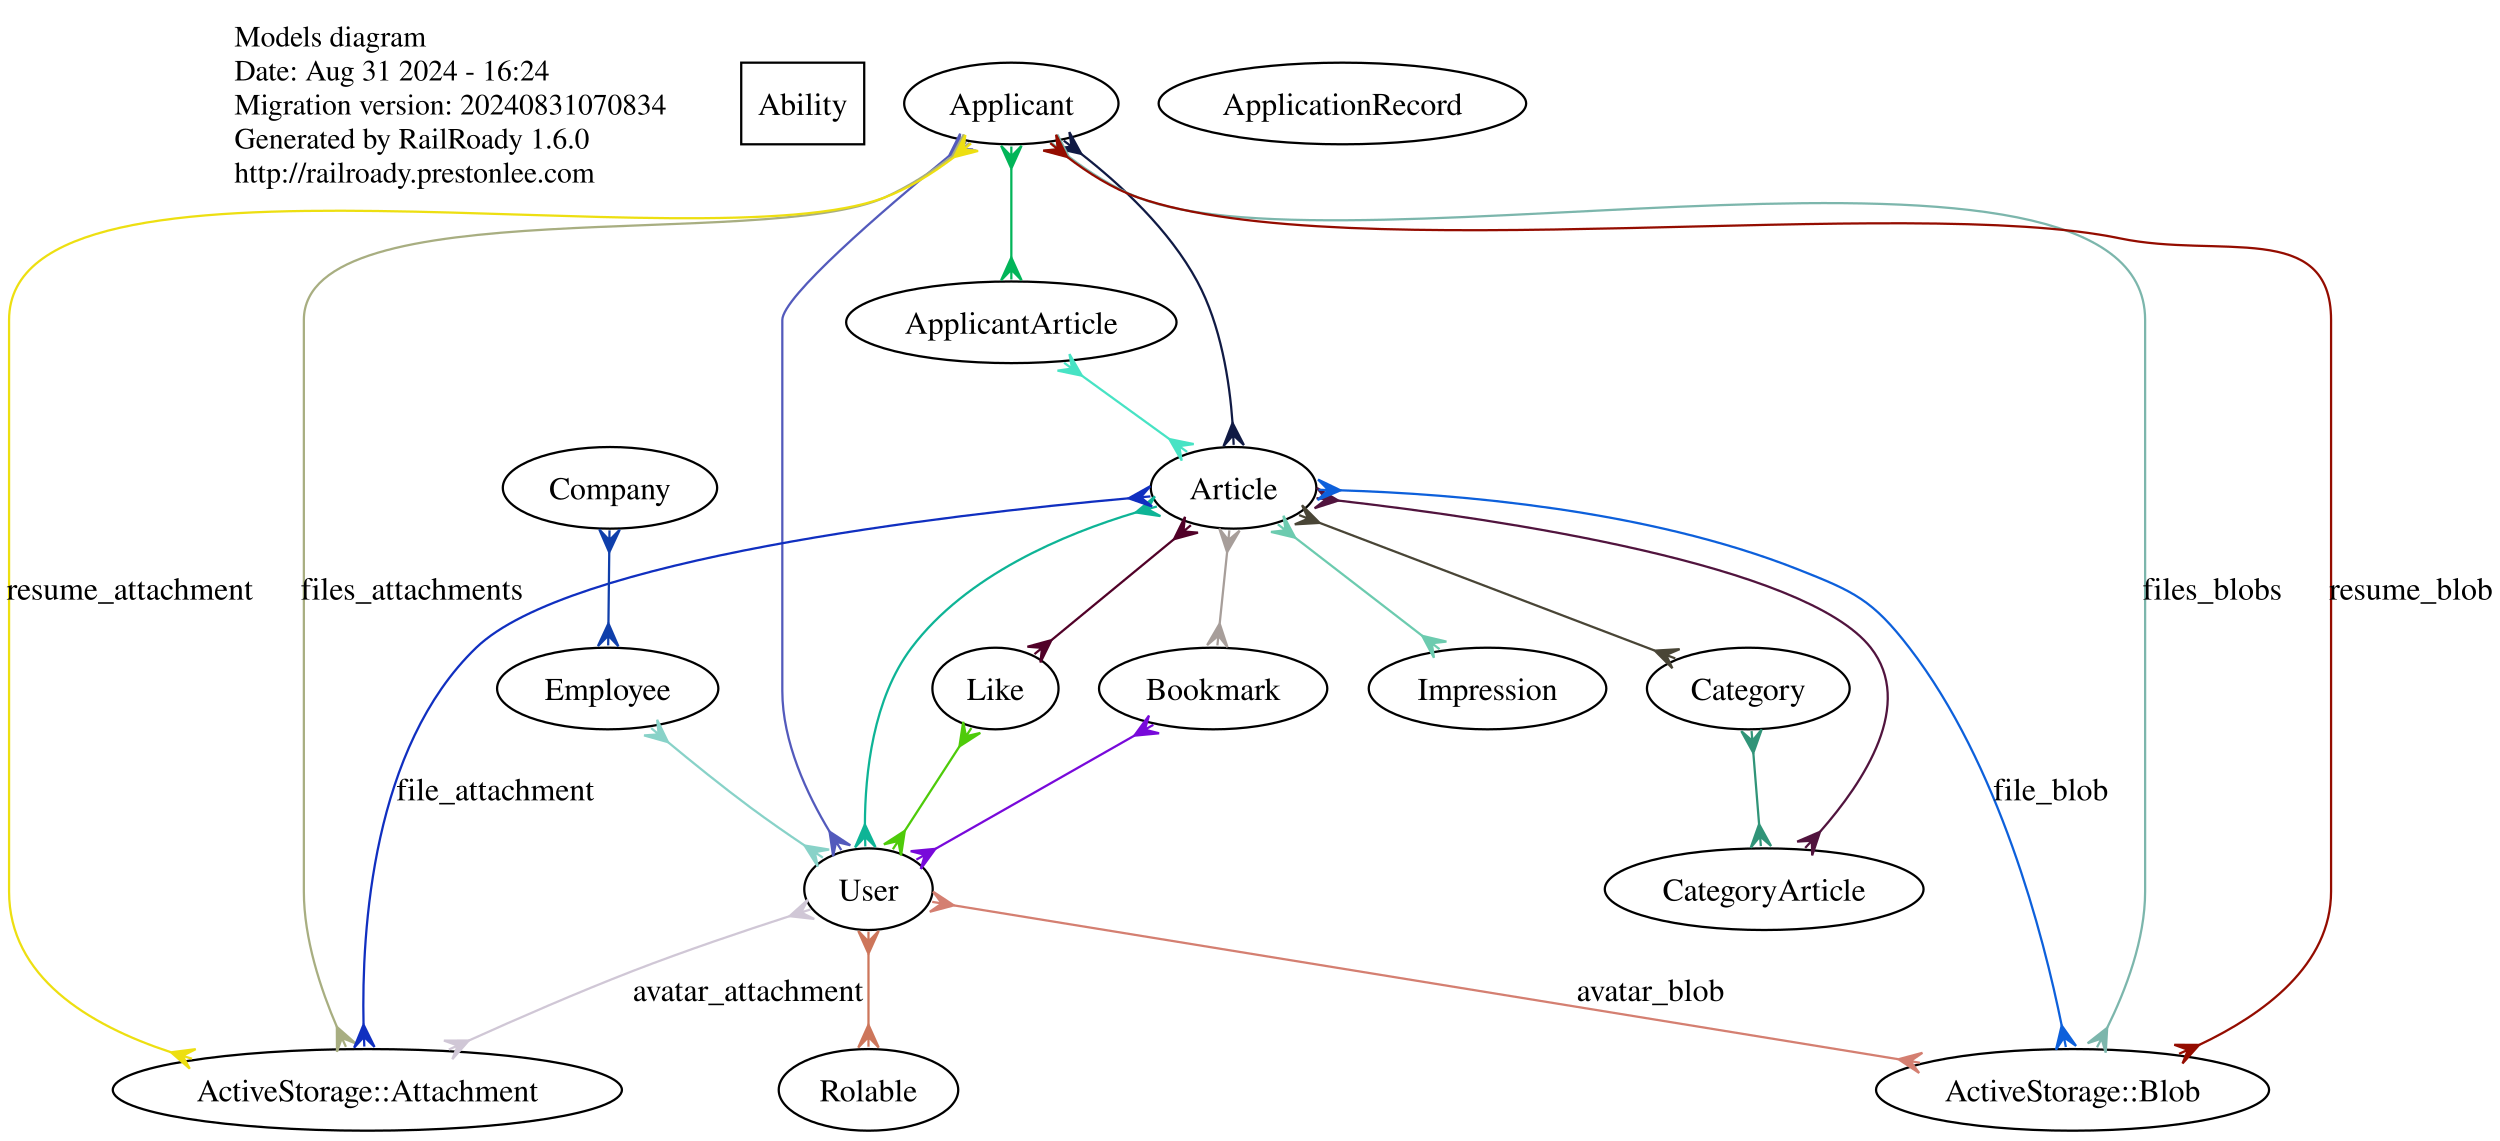
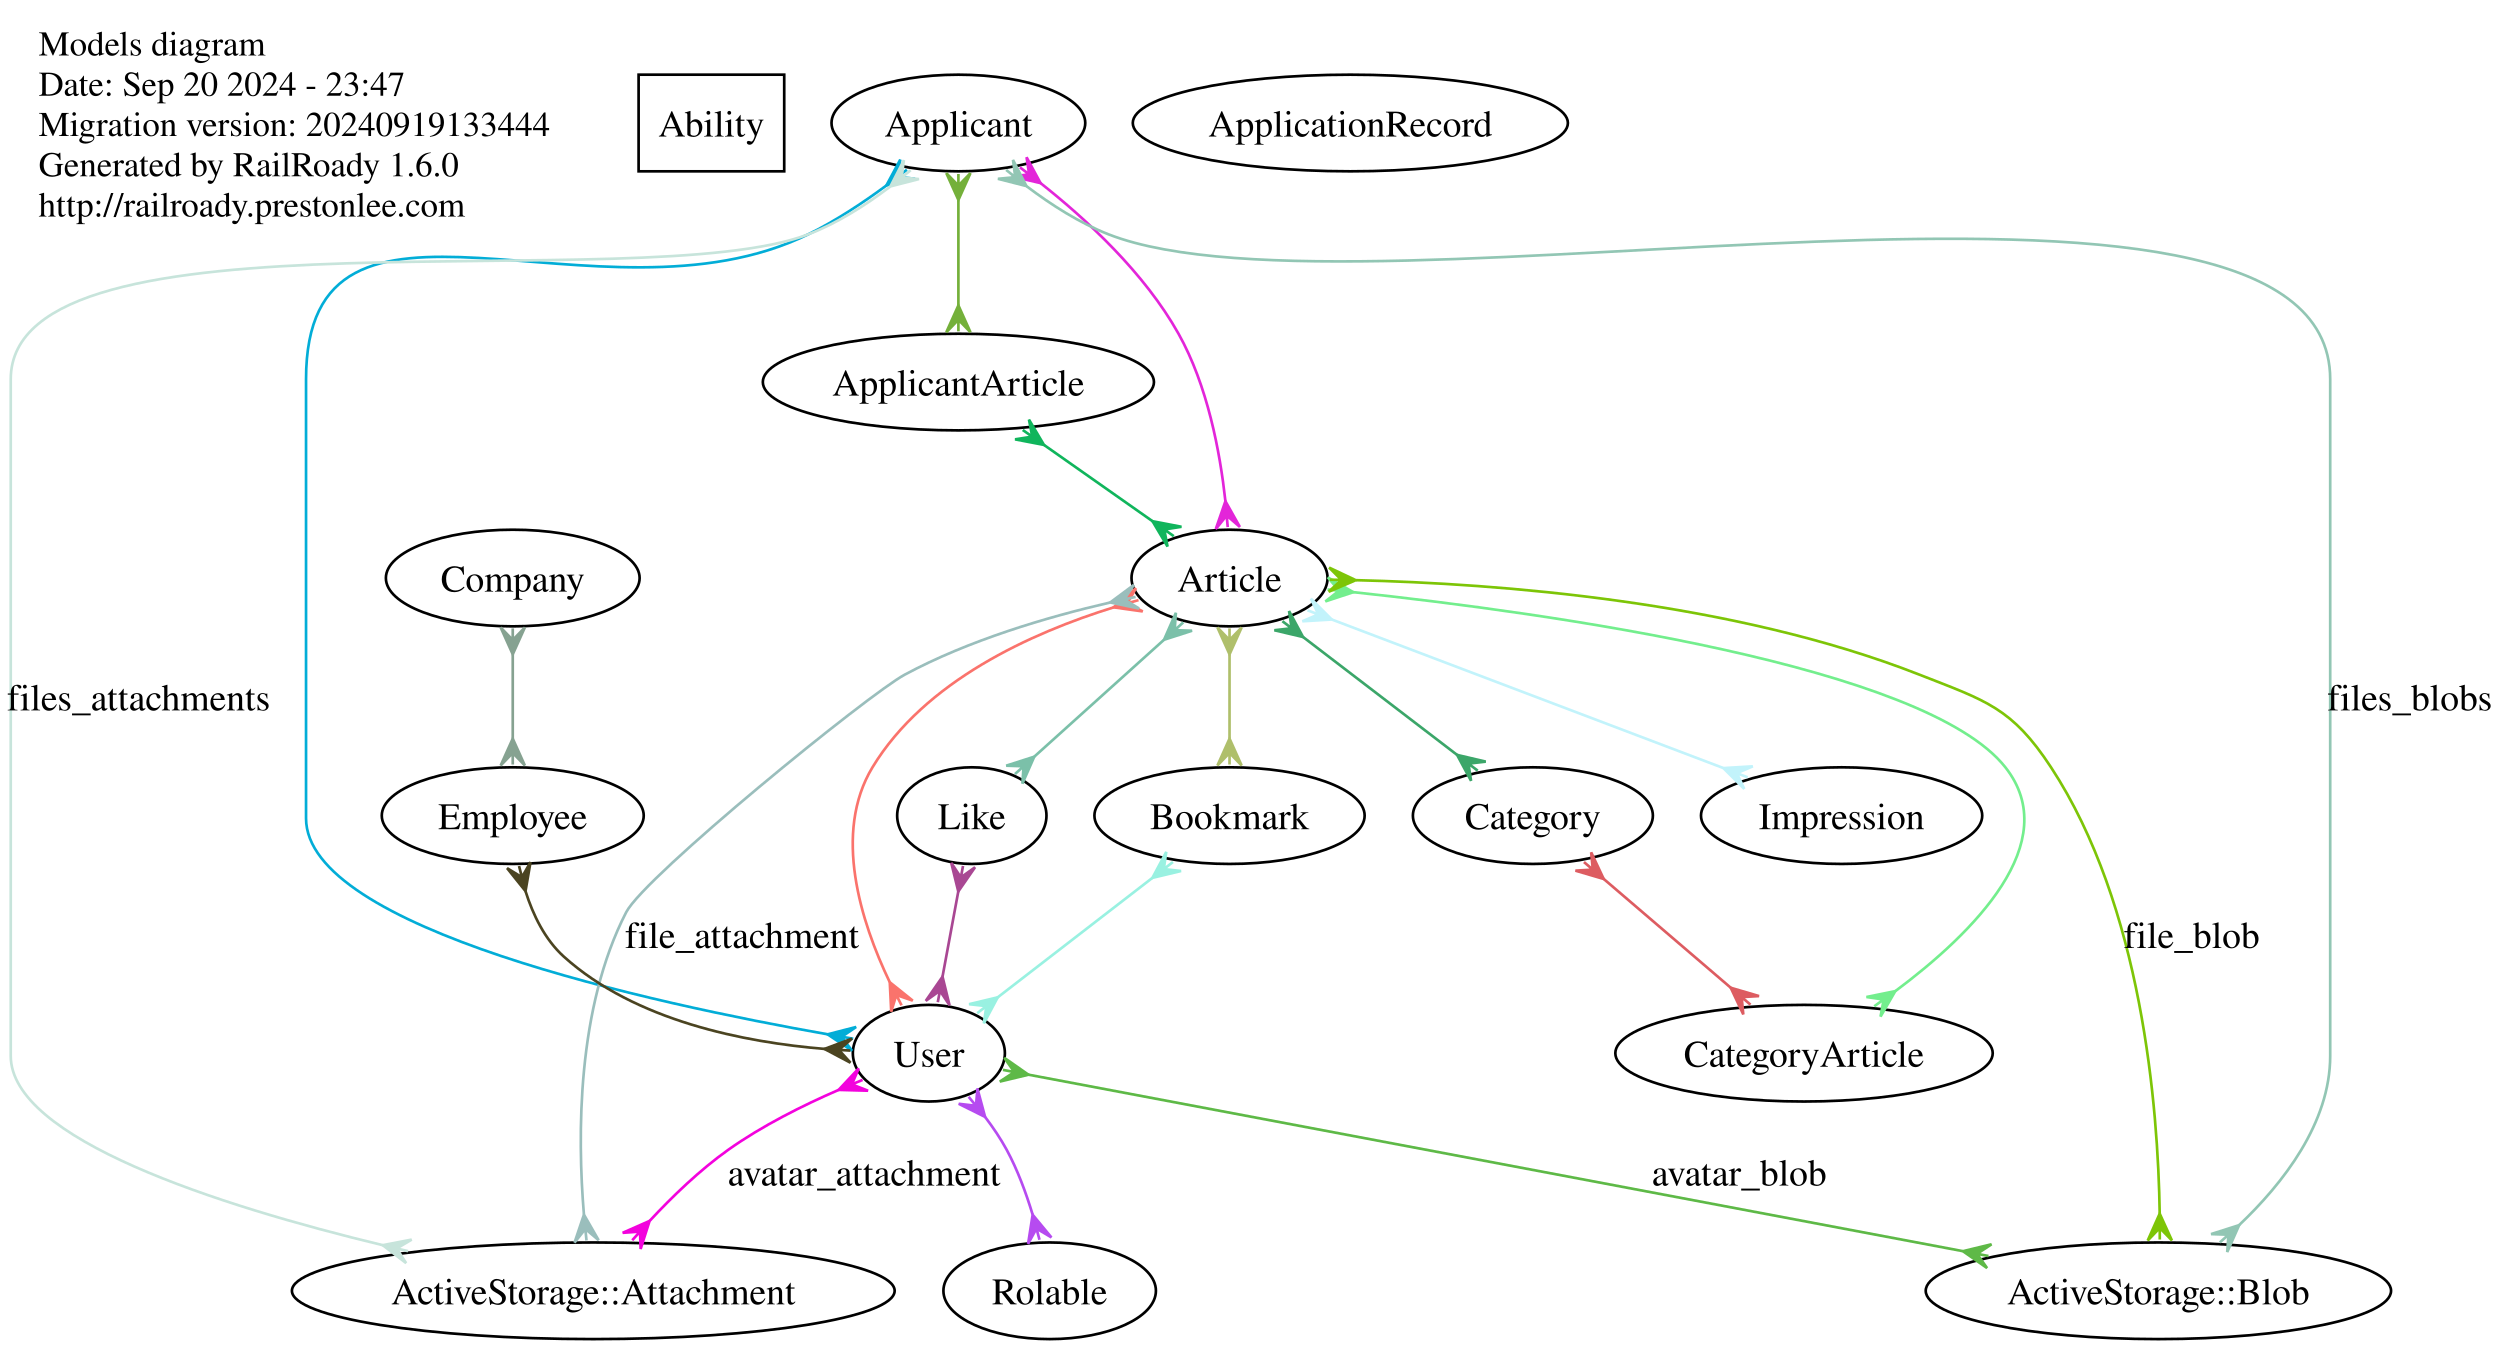
- <svg xmlns="http://www.w3.org/2000/svg" width="1103pt" height="503pt" viewBox="0.00 0.00 1102.50 502.50">
+ <svg xmlns="http://www.w3.org/2000/svg" width="931pt" height="503pt" viewBox="0.00 0.00 931.25 502.50">
  <g id="graph0" class="graph" transform="scale(1 1) rotate(0) translate(4 498.5)">
-     <polygon fill="none" stroke="none" points="-4,4 -4,-498.5 1098.5,-498.5 1098.5,4 -4,4" />
+     <polygon fill="none" stroke="none" points="-4,4 -4,-498.5 927.25,-498.5 927.25,4 -4,4" />
    <g id="node1" class="node">
-       <text text-anchor="start" x="99.38" y="-478.15" font-family="Times,serif" font-size="13.00">Models diagram</text>
-       <text text-anchor="start" x="99.38" y="-463.15" font-family="Times,serif" font-size="13.00">Date: Aug 31 2024 - 16:24</text>
-       <text text-anchor="start" x="99.38" y="-448.15" font-family="Times,serif" font-size="13.00">Migration version: 20240831070834</text>
-       <text text-anchor="start" x="99.38" y="-433.15" font-family="Times,serif" font-size="13.00">Generated by RailRoady 1.6.0</text>
-       <text text-anchor="start" x="99.38" y="-418.15" font-family="Times,serif" font-size="13.00">http://railroady.prestonlee.com</text>
+       <text text-anchor="start" x="10.38" y="-478.15" font-family="Times,serif" font-size="13.00">Models diagram</text>
+       <text text-anchor="start" x="10.38" y="-463.15" font-family="Times,serif" font-size="13.00">Date: Sep 20 2024 - 23:47</text>
+       <text text-anchor="start" x="10.38" y="-448.15" font-family="Times,serif" font-size="13.00">Migration version: 20240919133444</text>
+       <text text-anchor="start" x="10.38" y="-433.15" font-family="Times,serif" font-size="13.00">Generated by RailRoady 1.6.0</text>
+       <text text-anchor="start" x="10.38" y="-418.15" font-family="Times,serif" font-size="13.00">http://railroady.prestonlee.com</text>
    </g>
    <g id="node2" class="node">
-       <polygon fill="none" stroke="black" points="377.12,-471 322.88,-471 322.88,-435 377.12,-435 377.12,-471" />
-       <text text-anchor="middle" x="350" y="-447.95" font-family="Times,serif" font-size="14.00">Ability</text>
+       <polygon fill="none" stroke="black" points="288.12,-471 233.88,-471 233.88,-435 288.12,-435 288.12,-471" />
+       <text text-anchor="middle" x="261" y="-447.95" font-family="Times,serif" font-size="14.00">Ability</text>
    </g>
    <g id="node3" class="node">
-       <ellipse fill="none" stroke="black" cx="442" cy="-453" rx="47.26" ry="18" />
-       <text text-anchor="middle" x="442" y="-447.95" font-family="Times,serif" font-size="14.00">Applicant</text>
+       <ellipse fill="none" stroke="black" cx="353" cy="-453" rx="47.26" ry="18" />
+       <text text-anchor="middle" x="353" y="-447.95" font-family="Times,serif" font-size="14.00">Applicant</text>
    </g>
    <g id="node4" class="node">
-       <ellipse fill="none" stroke="black" cx="442" cy="-356.5" rx="72.85" ry="18" />
-       <text text-anchor="middle" x="442" y="-351.45" font-family="Times,serif" font-size="14.00">ApplicantArticle</text>
+       <ellipse fill="none" stroke="black" cx="353" cy="-356.5" rx="72.85" ry="18" />
+       <text text-anchor="middle" x="353" y="-351.45" font-family="Times,serif" font-size="14.00">ApplicantArticle</text>
    </g>
    <g id="edge1" class="edge">
-       <path fill="none" stroke="#02b559" d="M442,-424.26C442,-411.86 442,-397.28 442,-384.91" />
-       <polygon fill="#02b559" stroke="#02b559" points="442,-424.33 437.5,-434.33 442,-429.67 442,-434 442,-434 442,-434 442,-429.67 446.5,-434.33 442,-424.33" />
-       <polygon fill="#02b559" stroke="#02b559" points="442,-385.06 446.5,-375.06 442,-379.72 442,-375.39 442,-375.39 442,-375.39 442,-379.72 437.5,-375.06 442,-385.06" />
+       <path fill="none" stroke="#74b03a" d="M353,-424.26C353,-411.86 353,-397.28 353,-384.91" />
+       <polygon fill="#74b03a" stroke="#74b03a" points="353,-424.33 348.5,-434.33 353,-429.67 353,-434 353,-434 353,-434 353,-429.67 357.5,-434.33 353,-424.33" />
+       <polygon fill="#74b03a" stroke="#74b03a" points="353,-385.06 357.5,-375.06 353,-379.72 353,-375.39 353,-375.39 353,-375.39 353,-379.72 348.5,-375.06 353,-385.06" />
    </g>
    <g id="node6" class="node">
-       <ellipse fill="none" stroke="black" cx="540" cy="-283.5" rx="36.51" ry="18" />
-       <text text-anchor="middle" x="540" y="-278.45" font-family="Times,serif" font-size="14.00">Article</text>
+       <ellipse fill="none" stroke="black" cx="454" cy="-283.5" rx="36.51" ry="18" />
+       <text text-anchor="middle" x="454" y="-278.45" font-family="Times,serif" font-size="14.00">Article</text>
    </g>
    <g id="edge2" class="edge">
-       <path fill="none" stroke="#101a44" d="M472.51,-431.02C490.37,-417.09 511.74,-397.22 524,-374.5 534.39,-355.24 538.23,-330.6 539.56,-311.98" />
-       <polygon fill="#101a44" stroke="#101a44" points="472.85,-430.77 462.16,-433.2 468.59,-433.98 465.14,-436.59 465.14,-436.59 465.14,-436.59 468.59,-433.98 467.58,-440.38 472.85,-430.77" />
-       <polygon fill="#101a44" stroke="#101a44" points="539.55,-312.12 544.56,-302.36 539.83,-306.79 540.05,-302.46 540.05,-302.46 540.05,-302.46 539.83,-306.79 535.57,-301.9 539.55,-312.12" />
+       <path fill="none" stroke="#e325d9" d="M383.26,-430.88C401.01,-416.9 422.38,-397.02 435,-374.5 445.77,-355.29 450.45,-330.65 452.48,-312.01" />
+       <polygon fill="#e325d9" stroke="#e325d9" points="383.61,-430.61 372.93,-433.1 379.37,-433.85 375.93,-436.47 375.93,-436.47 375.93,-436.47 379.37,-433.85 378.39,-440.25 383.61,-430.61" />
+       <polygon fill="#e325d9" stroke="#e325d9" points="452.47,-312.11 457.84,-302.55 452.94,-306.8 453.33,-302.48 453.33,-302.48 453.33,-302.48 452.94,-306.8 448.88,-301.75 452.47,-312.11" />
    </g>
    <g id="node13" class="node">
-       <ellipse fill="none" stroke="black" cx="379" cy="-106.5" rx="28.32" ry="18" />
-       <text text-anchor="middle" x="379" y="-101.45" font-family="Times,serif" font-size="14.00">User</text>
+       <ellipse fill="none" stroke="black" cx="342" cy="-106.5" rx="28.32" ry="18" />
+       <text text-anchor="middle" x="342" y="-101.45" font-family="Times,serif" font-size="14.00">User</text>
    </g>
    <g id="edge3" class="edge">
-       <path fill="none" stroke="#535abc" d="M414.5,-429.84C384.59,-405.22 341,-367.6 341,-357.5 341,-357.5 341,-357.5 341,-194 341,-171.58 351.83,-148.44 361.93,-131.74" />
-       <polygon fill="#535abc" stroke="#535abc" points="414.53,-429.86 419.42,-439.67 418.66,-433.23 422.01,-435.98 422.01,-435.98 422.01,-435.98 418.66,-433.23 425.12,-432.71 414.53,-429.86" />
-       <polygon fill="#535abc" stroke="#535abc" points="361.84,-131.89 371.01,-125.88 364.7,-127.39 367.03,-123.74 367.03,-123.74 367.03,-123.74 364.7,-127.39 363.42,-121.04 361.84,-131.89" />
+       <path fill="none" stroke="#02add7" d="M326.28,-429.8C317.37,-423.21 307.13,-416.44 297,-411.5 219.24,-373.59 110,-444.01 110,-357.5 110,-357.5 110,-357.5 110,-194 110,-152.99 238.86,-125.06 304.51,-113.5" />
+       <polygon fill="#02add7" stroke="#02add7" points="326.16,-429.71 331.35,-439.37 330.39,-432.96 333.82,-435.59 333.82,-435.59 333.82,-435.59 330.39,-432.96 336.83,-432.23 326.16,-429.71" />
+       <polygon fill="#02add7" stroke="#02add7" points="304.29,-113.53 314.91,-116.27 309.55,-112.63 313.82,-111.89 313.82,-111.89 313.82,-111.89 309.55,-112.63 313.38,-107.4 304.29,-113.53" />
    </g>
    <g id="node14" class="node">
-       <ellipse fill="none" stroke="black" cx="158" cy="-18" rx="112.26" ry="18" />
-       <text text-anchor="middle" x="158" y="-12.95" font-family="Times,serif" font-size="14.00">ActiveStorage::Attachment</text>
+       <ellipse fill="none" stroke="black" cx="217" cy="-18" rx="112.26" ry="18" />
+       <text text-anchor="middle" x="217" y="-12.95" font-family="Times,serif" font-size="14.00">ActiveStorage::Attachment</text>
    </g>
    <g id="edge4" class="edge">
-       <path fill="none" stroke="#a8ae81" d="M415.91,-429.67C406.93,-422.95 396.47,-416.14 386,-411.5 332.84,-387.95 130,-415.64 130,-357.5 130,-357.5 130,-357.5 130,-105.5 130,-84.65 137.45,-62.29 144.67,-45.53" />
-       <polygon fill="#a8ae81" stroke="#a8ae81" points="415.89,-429.65 421,-439.35 420.1,-432.94 423.51,-435.6 423.51,-435.6 423.51,-435.6 420.1,-432.94 426.54,-432.26 415.89,-429.65" />
-       <polygon fill="#a8ae81" stroke="#a8ae81" points="144.56,-45.77 152.79,-38.52 146.76,-40.91 148.56,-36.97 148.56,-36.97 148.56,-36.97 146.76,-40.91 144.6,-34.8 144.56,-45.77" />
-       <text text-anchor="middle" x="177.62" y="-234.2" font-family="Times,serif" font-size="14.00">files_attachments</text>
+       <path fill="none" stroke="#c7e4db" d="M327.62,-429.32C318.55,-422.45 307.88,-415.63 297,-411.5 234.29,-387.67 0,-424.58 0,-357.5 0,-357.5 0,-357.5 0,-105.5 0,-74.65 76.61,-49.93 138.8,-34.93" />
+       <polygon fill="#c7e4db" stroke="#c7e4db" points="327.7,-429.39 332.69,-439.15 331.86,-432.72 335.24,-435.42 335.24,-435.42 335.24,-435.42 331.86,-432.72 338.32,-432.12 327.7,-429.39" />
+       <polygon fill="#c7e4db" stroke="#c7e4db" points="138.58,-34.99 149.35,-37.07 143.77,-33.76 147.99,-32.77 147.99,-32.77 147.99,-32.77 143.77,-33.76 147.28,-28.31 138.58,-34.99" />
+       <text text-anchor="middle" x="47.62" y="-234.2" font-family="Times,serif" font-size="14.00">files_attachments</text>
+     </g>
+     <g id="node15" class="node">
+       <ellipse fill="none" stroke="black" cx="800" cy="-18" rx="86.67" ry="18" />
+       <text text-anchor="middle" x="800" y="-12.95" font-family="Times,serif" font-size="14.00">ActiveStorage::Blob</text>
+     </g>
+     <g id="edge5" class="edge">
+       <path fill="none" stroke="#92c6b4" d="M378.43,-429.43C387.49,-422.57 398.16,-415.73 409,-411.5 503.85,-374.48 864,-459.32 864,-357.5 864,-357.5 864,-357.5 864,-105.5 864,-80.55 846.58,-58.09 829.92,-42.32" />
+       <polygon fill="#92c6b4" stroke="#92c6b4" points="378.35,-429.5 367.73,-432.21 374.18,-432.82 370.79,-435.52 370.79,-435.52 370.79,-435.52 374.18,-432.82 373.34,-439.25 378.35,-429.5" />
+       <polygon fill="#92c6b4" stroke="#92c6b4" points="830.08,-42.45 825.64,-32.43 826.11,-38.89 822.88,-36 822.88,-36 822.88,-36 826.11,-38.89 819.63,-39.12 830.08,-42.45" />
+       <text text-anchor="middle" x="893.62" y="-234.2" font-family="Times,serif" font-size="14.00">files_blobs</text>
    </g>
    <g id="edge6" class="edge">
-       <path fill="none" stroke="#eddf11" d="M416.64,-429.26C407.58,-422.39 396.9,-415.58 386,-411.5 304.9,-381.1 0,-444.11 0,-357.5 0,-357.5 0,-357.5 0,-105.5 0,-68.04 34.6,-46.69 71.41,-34.59" />
-       <polygon fill="#eddf11" stroke="#eddf11" points="416.72,-429.33 421.71,-439.1 420.88,-432.67 424.26,-435.37 424.26,-435.37 424.26,-435.37 420.88,-432.67 427.34,-432.07 416.72,-429.33" />
-       <polygon fill="#eddf11" stroke="#eddf11" points="71.43,-34.58 82.31,-35.96 76.53,-33.02 80.67,-31.75 80.67,-31.75 80.67,-31.75 76.53,-33.02 79.68,-27.35 71.43,-34.58" />
-       <text text-anchor="middle" x="53.25" y="-234.2" font-family="Times,serif" font-size="14.00">resume_attachment</text>
+       <path fill="none" stroke="#10b55c" d="M384.96,-333.03C397.95,-323.9 412.84,-313.44 425.45,-304.57" />
+       <polygon fill="#10b55c" stroke="#10b55c" points="384.88,-333.09 374.11,-335.16 380.52,-336.16 376.97,-338.65 376.97,-338.65 376.97,-338.65 380.52,-336.16 379.29,-342.52 384.88,-333.09" />
+       <polygon fill="#10b55c" stroke="#10b55c" points="425.32,-304.66 436.09,-302.59 429.68,-301.59 433.23,-299.1 433.23,-299.1 433.23,-299.1 429.68,-301.59 430.91,-295.23 425.32,-304.66" />
    </g>
-     <g id="node15" class="node">
-       <ellipse fill="none" stroke="black" cx="910" cy="-18" rx="86.67" ry="18" />
-       <text text-anchor="middle" x="910" y="-12.95" font-family="Times,serif" font-size="14.00">ActiveStorage::Blob</text>
+     <g id="node5" class="node">
+       <ellipse fill="none" stroke="black" cx="499" cy="-453" rx="81.04" ry="18" />
+       <text text-anchor="middle" x="499" y="-447.95" font-family="Times,serif" font-size="14.00">ApplicationRecord</text>
    </g>
-     <g id="edge5" class="edge">
-       <path fill="none" stroke="#7cb6ac" d="M467.43,-429.45C476.5,-422.59 487.16,-415.75 498,-411.5 590.54,-375.23 942,-456.89 942,-357.5 942,-357.5 942,-357.5 942,-105.5 942,-84.35 933.48,-62 925.24,-45.32" />
-       <polygon fill="#7cb6ac" stroke="#7cb6ac" points="467.36,-429.51 456.73,-432.23 463.19,-432.84 459.8,-435.54 459.8,-435.54 459.8,-435.54 463.19,-432.84 462.34,-439.26 467.36,-429.51" />
-       <polygon fill="#7cb6ac" stroke="#7cb6ac" points="925.26,-45.36 924.62,-34.42 922.79,-40.63 920.79,-36.79 920.79,-36.79 920.79,-36.79 922.79,-40.63 916.64,-38.58 925.26,-45.36" />
-       <text text-anchor="middle" x="971.62" y="-234.2" font-family="Times,serif" font-size="14.00">files_blobs</text>
+     <g id="node7" class="node">
+       <ellipse fill="none" stroke="black" cx="454" cy="-195" rx="50.33" ry="18" />
+       <text text-anchor="middle" x="454" y="-189.95" font-family="Times,serif" font-size="14.00">Bookmark</text>
+     </g>
+     <g id="edge8" class="edge">
+       <path fill="none" stroke="#afbf6b" d="M454,-255.1C454,-245.06 454,-233.69 454,-223.63" />
+       <polygon fill="#afbf6b" stroke="#afbf6b" points="454,-255.08 449.5,-265.08 454,-260.41 454,-264.74 454,-264.74 454,-264.74 454,-260.41 458.5,-265.08 454,-255.08" />
+       <polygon fill="#afbf6b" stroke="#afbf6b" points="454,-223.68 458.5,-213.68 454,-218.35 454,-214.02 454,-214.02 454,-214.02 454,-218.35 449.5,-213.68 454,-223.68" />
+     </g>
+     <g id="node8" class="node">
+       <ellipse fill="none" stroke="black" cx="567" cy="-195" rx="44.7" ry="18" />
+       <text text-anchor="middle" x="567" y="-189.95" font-family="Times,serif" font-size="14.00">Category</text>
+     </g>
+     <g id="edge11" class="edge">
+       <path fill="none" stroke="#3ba669" d="M481.38,-261.54C498.78,-248.22 521.24,-231.03 538.8,-217.59" />
+       <polygon fill="#3ba669" stroke="#3ba669" points="481.38,-261.54 470.7,-264.05 477.14,-264.79 473.7,-267.42 473.7,-267.42 473.7,-267.42 477.14,-264.79 476.17,-271.2 481.38,-261.54" />
+       <polygon fill="#3ba669" stroke="#3ba669" points="538.77,-217.61 549.44,-215.11 543,-214.37 546.44,-211.74 546.44,-211.74 546.44,-211.74 543,-214.37 543.97,-207.96 538.77,-217.61" />
+     </g>
+     <g id="node9" class="node">
+       <ellipse fill="none" stroke="black" cx="668" cy="-106.5" rx="70.29" ry="18" />
+       <text text-anchor="middle" x="668" y="-101.45" font-family="Times,serif" font-size="14.00">CategoryArticle</text>
+     </g>
+     <g id="edge10" class="edge">
+       <path fill="none" stroke="#73ee8d" d="M499.78,-278.27C573.48,-270.4 713.22,-250.79 743,-213 765.03,-185.05 731.1,-151.3 702.02,-129.63" />
+       <polygon fill="#73ee8d" stroke="#73ee8d" points="500.11,-278.23 489.7,-274.79 494.81,-278.78 490.5,-279.23 490.5,-279.23 490.5,-279.23 494.81,-278.78 490.63,-283.74 500.11,-278.23" />
+       <polygon fill="#73ee8d" stroke="#73ee8d" points="702,-129.62 696.5,-120.13 697.66,-126.5 694.15,-123.98 694.15,-123.98 694.15,-123.98 697.66,-126.5 691.25,-127.43 702,-129.62" />
+     </g>
+     <g id="node12" class="node">
+       <ellipse fill="none" stroke="black" cx="358" cy="-195" rx="27.81" ry="18" />
+       <text text-anchor="middle" x="358" y="-189.95" font-family="Times,serif" font-size="14.00">Like</text>
+     </g>
+     <g id="edge9" class="edge">
+       <path fill="none" stroke="#7bc0a9" d="M429.63,-260.54C414.77,-247.15 395.88,-230.13 381.23,-216.93" />
+       <polygon fill="#7bc0a9" stroke="#7bc0a9" points="429.6,-260.51 434.02,-270.55 433.56,-264.09 436.78,-266.99 436.78,-266.99 436.78,-266.99 433.56,-264.09 440.04,-263.87 429.6,-260.51" />
+       <polygon fill="#7bc0a9" stroke="#7bc0a9" points="381.26,-216.95 376.84,-206.92 377.29,-213.38 374.07,-210.48 374.07,-210.48 374.07,-210.48 377.29,-213.38 370.81,-213.6 381.26,-216.95" />
    </g>
    <g id="edge7" class="edge">
-       <path fill="none" stroke="#940c00" d="M466.54,-429.49C475.74,-422.41 486.72,-415.41 498,-411.5 588.99,-379.94 836.72,-413.15 931,-393.5 974.39,-384.46 1024,-401.82 1024,-357.5 1024,-357.5 1024,-357.5 1024,-105.5 1024,-73.22 994.63,-51.42 965.71,-37.78" />
-       <polygon fill="#940c00" stroke="#940c00" points="466.64,-429.41 456.05,-432.24 462.51,-432.78 459.15,-435.52 459.15,-435.52 459.15,-435.52 462.51,-432.78 461.74,-439.22 466.64,-429.41" />
-       <polygon fill="#940c00" stroke="#940c00" points="965.81,-37.83 958.5,-29.66 960.94,-35.67 956.98,-33.91 956.98,-33.91 956.98,-33.91 960.94,-35.67 954.85,-37.89 965.81,-37.83" />
-       <text text-anchor="middle" x="1059.25" y="-234.2" font-family="Times,serif" font-size="14.00">resume_blob</text>
-     </g>
-     <g id="edge8" class="edge">
-       <path fill="none" stroke="#47e3c4" d="M472.95,-333.07C485.34,-324.1 499.53,-313.82 511.64,-305.04" />
-       <polygon fill="#47e3c4" stroke="#47e3c4" points="473.1,-332.97 462.36,-335.19 468.78,-336.1 465.27,-338.64 465.27,-338.64 465.27,-338.64 468.78,-336.1 467.64,-342.48 473.1,-332.97" />
-       <polygon fill="#47e3c4" stroke="#47e3c4" points="511.68,-305.02 522.42,-302.79 516,-301.89 519.51,-299.35 519.51,-299.35 519.51,-299.35 516,-301.89 517.14,-295.51 511.68,-305.02" />
-     </g>
-     <g id="node5" class="node">
-       <ellipse fill="none" stroke="black" cx="588" cy="-453" rx="81.04" ry="18" />
-       <text text-anchor="middle" x="588" y="-447.95" font-family="Times,serif" font-size="14.00">ApplicationRecord</text>
-     </g>
-     <g id="node7" class="node">
-       <ellipse fill="none" stroke="black" cx="531" cy="-195" rx="50.33" ry="18" />
-       <text text-anchor="middle" x="531" y="-189.95" font-family="Times,serif" font-size="14.00">Bookmark</text>
-     </g>
-     <g id="edge10" class="edge">
-       <path fill="none" stroke="#a79e9a" d="M537.15,-255.1C536.1,-245.06 534.92,-233.69 533.88,-223.63" />
-       <polygon fill="#a79e9a" stroke="#a79e9a" points="537.15,-255.13 533.71,-265.54 537.7,-260.44 538.15,-264.75 538.15,-264.75 538.15,-264.75 537.7,-260.44 542.66,-264.61 537.15,-255.13" />
-       <polygon fill="#a79e9a" stroke="#a79e9a" points="533.87,-223.63 537.32,-213.22 533.32,-218.32 532.87,-214.02 532.87,-214.02 532.87,-214.02 533.32,-218.32 528.36,-214.15 533.87,-223.63" />
-     </g>
-     <g id="node8" class="node">
-       <ellipse fill="none" stroke="black" cx="767" cy="-195" rx="44.7" ry="18" />
-       <text text-anchor="middle" x="767" y="-189.95" font-family="Times,serif" font-size="14.00">Category</text>
+       <path fill="none" stroke="#fa736c" d="M411.02,-272.64C380.05,-263.05 340.43,-245.07 321,-213 306.17,-188.51 316.63,-155.52 327.41,-132.99" />
+       <polygon fill="#fa736c" stroke="#fa736c" points="410.81,-272.58 419.15,-279.7 415.93,-274.07 420.09,-275.28 420.09,-275.28 420.09,-275.28 415.93,-274.07 421.67,-271.06 410.81,-272.58" />
+       <polygon fill="#fa736c" stroke="#fa736c" points="327.44,-132.94 336,-126.08 329.87,-128.19 331.84,-124.33 331.84,-124.33 331.84,-124.33 329.87,-128.19 327.98,-121.98 327.44,-132.94" />
    </g>
    <g id="edge13" class="edge">
-       <path fill="none" stroke="#494536" d="M577.8,-268.1C618.66,-252.52 683.59,-227.78 725.75,-211.72" />
-       <polygon fill="#494536" stroke="#494536" points="577.95,-268.04 567,-267.4 572.96,-269.94 568.92,-271.48 568.92,-271.48 568.92,-271.48 572.96,-269.94 570.21,-275.81 577.95,-268.04" />
-       <polygon fill="#494536" stroke="#494536" points="725.77,-211.71 736.72,-212.35 730.76,-209.81 734.81,-208.27 734.81,-208.27 734.81,-208.27 730.76,-209.81 733.52,-203.94 725.77,-211.71" />
+       <path fill="none" stroke="#9abebc" d="M409.53,-274.39C385.87,-268.93 356.82,-260.32 333,-247.5 319.66,-240.32 236.19,-172.47 229.25,-159 210.91,-123.42 211.05,-75.96 213.51,-46.44" />
+       <polygon fill="#9abebc" stroke="#9abebc" points="409.56,-274.4 418.36,-280.94 414.77,-275.54 419,-276.47 419,-276.47 419,-276.47 414.77,-275.54 420.29,-272.15 409.56,-274.4" />
+       <polygon fill="#9abebc" stroke="#9abebc" points="213.52,-46.36 218.98,-36.85 214.04,-41.05 214.47,-36.74 214.47,-36.74 214.47,-36.74 214.04,-41.05 210.02,-35.97 213.52,-46.36" />
+       <text text-anchor="middle" x="272.38" y="-145.7" font-family="Times,serif" font-size="14.00">file_attachment</text>
    </g>
-     <g id="node9" class="node">
-       <ellipse fill="none" stroke="black" cx="774" cy="-106.5" rx="70.29" ry="18" />
-       <text text-anchor="middle" x="774" y="-101.45" font-family="Times,serif" font-size="14.00">CategoryArticle</text>
+     <g id="edge14" class="edge">
+       <path fill="none" stroke="#7dc507" d="M501.11,-282.7C553.96,-281.44 641.4,-274.85 711,-247.5 735.79,-237.76 745.4,-235.27 760,-213 793.87,-161.35 799.9,-86.68 800.49,-46.71" />
+       <polygon fill="#7dc507" stroke="#7dc507" points="501.02,-282.7 490.94,-278.39 495.69,-282.8 491.36,-282.88 491.36,-282.88 491.36,-282.88 495.69,-282.8 491.11,-287.38 501.02,-282.7" />
+       <polygon fill="#7dc507" stroke="#7dc507" points="800.49,-46.74 805.03,-36.76 800.51,-41.41 800.52,-37.08 800.52,-37.08 800.52,-37.08 800.51,-41.41 796.03,-36.73 800.49,-46.74" />
+       <text text-anchor="middle" x="812.38" y="-145.7" font-family="Times,serif" font-size="14.00">file_blob</text>
+     </g>
+     <g id="node16" class="node">
+       <ellipse fill="none" stroke="black" cx="682" cy="-195" rx="52.38" ry="18" />
+       <text text-anchor="middle" x="682" y="-189.95" font-family="Times,serif" font-size="14.00">Impression</text>
    </g>
    <g id="edge12" class="edge">
-       <path fill="none" stroke="#51143e" d="M586.07,-277.89C658.15,-269.63 792.32,-249.63 821,-213 840.35,-188.28 818.46,-154.35 798.53,-131.71" />
-       <polygon fill="#51143e" stroke="#51143e" points="586.18,-277.88 575.74,-274.52 580.88,-278.47 576.57,-278.95 576.57,-278.95 576.57,-278.95 580.88,-278.47 576.74,-283.46 586.18,-277.88" />
-       <polygon fill="#51143e" stroke="#51143e" points="798.63,-131.81 795.17,-121.4 795.02,-127.88 792.09,-124.7 792.09,-124.7 792.09,-124.7 795.02,-127.88 788.55,-127.49 798.63,-131.81" />
-     </g>
-     <g id="node12" class="node">
-       <ellipse fill="none" stroke="black" cx="435" cy="-195" rx="27.81" ry="18" />
-       <text text-anchor="middle" x="435" y="-189.95" font-family="Times,serif" font-size="14.00">Like</text>
-     </g>
-     <g id="edge11" class="edge">
-       <path fill="none" stroke="#510128" d="M513.82,-260.93C497.25,-247.28 475.97,-229.75 459.7,-216.35" />
-       <polygon fill="#510128" stroke="#510128" points="513.73,-260.86 518.59,-270.69 517.85,-264.25 521.19,-267.01 521.19,-267.01 521.19,-267.01 517.85,-264.25 524.31,-263.75 513.73,-260.86" />
-       <polygon fill="#510128" stroke="#510128" points="459.67,-216.33 454.82,-206.49 455.55,-212.93 452.21,-210.18 452.21,-210.18 452.21,-210.18 455.55,-212.93 449.09,-213.44 459.67,-216.33" />
-     </g>
-     <g id="edge9" class="edge">
-       <path fill="none" stroke="#0eb496" d="M497.19,-272.72C464.89,-263.06 422.14,-244.96 398,-213 381.05,-190.56 377.49,-157.87 377.42,-134.83" />
-       <polygon fill="#0eb496" stroke="#0eb496" points="496.91,-272.64 505.3,-279.7 502.04,-274.1 506.21,-275.28 506.21,-275.28 506.21,-275.28 502.04,-274.1 507.76,-271.04 496.91,-272.64" />
-       <polygon fill="#0eb496" stroke="#0eb496" points="377.41,-135.03 382.1,-125.11 377.51,-129.7 377.59,-125.37 377.59,-125.37 377.59,-125.37 377.51,-129.7 373.1,-124.95 377.41,-135.03" />
+       <path fill="none" stroke="#c2f3fb" d="M492.04,-268.07C532.23,-252.82 595.53,-228.81 637.88,-212.74" />
+       <polygon fill="#c2f3fb" stroke="#c2f3fb" points="492.08,-268.05 481.13,-267.39 487.09,-269.95 483.04,-271.48 483.04,-271.48 483.04,-271.48 487.09,-269.95 484.32,-275.81 492.08,-268.05" />
+       <polygon fill="#c2f3fb" stroke="#c2f3fb" points="637.97,-212.7 648.92,-213.36 642.96,-210.81 647.01,-209.27 647.01,-209.27 647.01,-209.27 642.96,-210.81 645.73,-204.95 637.97,-212.7" />
    </g>
    <g id="edge15" class="edge">
-       <path fill="none" stroke="#102fc0" d="M493.76,-278.88C411.99,-271.54 246.66,-252.17 206,-213 160.35,-169.03 155.41,-89.03 156.32,-46.81" />
-       <polygon fill="#102fc0" stroke="#102fc0" points="493.72,-278.88 503.29,-284.23 499.03,-279.34 503.34,-279.72 503.34,-279.72 503.34,-279.72 499.03,-279.34 504.07,-275.27 493.72,-278.88" />
-       <polygon fill="#102fc0" stroke="#102fc0" points="156.32,-46.77 161.17,-36.94 156.51,-41.44 156.66,-37.11 156.66,-37.11 156.66,-37.11 156.51,-41.44 152.17,-36.62 156.32,-46.77" />
-       <text text-anchor="middle" x="214.38" y="-145.7" font-family="Times,serif" font-size="14.00">file_attachment</text>
+       <path fill="none" stroke="#99f1e1" d="M425.28,-171.82C407.42,-158.02 384.64,-140.43 367.43,-127.14" />
+       <polygon fill="#99f1e1" stroke="#99f1e1" points="425.28,-171.82 430.44,-181.49 429.5,-175.08 432.93,-177.73 432.93,-177.73 432.93,-177.73 429.5,-175.08 435.94,-174.37 425.28,-171.82" />
+       <polygon fill="#99f1e1" stroke="#99f1e1" points="367.65,-127.31 362.48,-117.63 363.43,-124.05 360,-121.4 360,-121.4 360,-121.4 363.43,-124.05 356.98,-124.76 367.65,-127.31" />
    </g>
    <g id="edge16" class="edge">
-       <path fill="none" stroke="#0d60db" d="M586.95,-282.41C638.29,-280.84 722.16,-273.93 789,-247.5 813.77,-237.71 821.75,-234.1 838,-213 877.56,-161.64 897.12,-86.29 905.23,-46.29" />
-       <polygon fill="#0d60db" stroke="#0d60db" points="587.15,-282.4 577.04,-278.15 581.82,-282.53 577.49,-282.64 577.49,-282.64 577.49,-282.64 581.82,-282.53 577.27,-287.15 587.15,-282.4" />
-       <polygon fill="#0d60db" stroke="#0d60db" points="905.21,-46.38 911.53,-37.41 906.22,-41.14 907.04,-36.89 907.04,-36.89 907.04,-36.89 906.22,-41.14 902.69,-35.7 905.21,-46.38" />
-       <text text-anchor="middle" x="900.38" y="-145.7" font-family="Times,serif" font-size="14.00">file_blob</text>
+       <path fill="none" stroke="#dd5c61" d="M593.09,-171.66C607.71,-159.14 625.92,-143.54 640.73,-130.86" />
+       <polygon fill="#dd5c61" stroke="#dd5c61" points="593.37,-171.41 582.85,-174.5 589.32,-174.88 586.03,-177.7 586.03,-177.7 586.03,-177.7 589.32,-174.88 588.71,-181.33 593.37,-171.41" />
+       <polygon fill="#dd5c61" stroke="#dd5c61" points="640.71,-130.87 651.23,-127.78 644.76,-127.4 648.05,-124.58 648.05,-124.58 648.05,-124.58 644.76,-127.4 645.38,-120.95 640.71,-130.87" />
    </g>
-     <g id="node16" class="node">
-       <ellipse fill="none" stroke="black" cx="652" cy="-195" rx="52.38" ry="18" />
-       <text text-anchor="middle" x="652" y="-189.95" font-family="Times,serif" font-size="14.00">Impression</text>
+     <g id="node10" class="node">
+       <ellipse fill="none" stroke="black" cx="187" cy="-283.5" rx="47.26" ry="18" />
+       <text text-anchor="middle" x="187" y="-278.45" font-family="Times,serif" font-size="14.00">Company</text>
    </g>
-     <g id="edge14" class="edge">
-       <path fill="none" stroke="#6ccbaf" d="M567.03,-261.62C584.04,-248.49 605.97,-231.55 623.3,-218.17" />
-       <polygon fill="#6ccbaf" stroke="#6ccbaf" points="567.18,-261.51 556.51,-264.06 562.96,-264.77 559.53,-267.42 559.53,-267.42 559.53,-267.42 562.96,-264.77 562.01,-271.18 567.18,-261.51" />
-       <polygon fill="#6ccbaf" stroke="#6ccbaf" points="623.21,-218.24 633.87,-215.69 627.43,-214.98 630.86,-212.33 630.86,-212.33 630.86,-212.33 627.43,-214.98 628.37,-208.56 623.21,-218.24" />
+     <g id="node11" class="node">
+       <ellipse fill="none" stroke="black" cx="187" cy="-195" rx="48.79" ry="18" />
+       <text text-anchor="middle" x="187" y="-189.95" font-family="Times,serif" font-size="14.00">Employee</text>
    </g>
    <g id="edge17" class="edge">
-       <path fill="none" stroke="#7809da" d="M496.37,-174.29C469.88,-159.22 433.75,-138.66 408.6,-124.34" />
-       <polygon fill="#7809da" stroke="#7809da" points="496.23,-174.21 502.7,-183.07 500.87,-176.85 504.63,-179 504.63,-179 504.63,-179 500.87,-176.85 507.15,-175.25 496.23,-174.21" />
-       <polygon fill="#7809da" stroke="#7809da" points="408.52,-124.3 402.06,-115.44 403.88,-121.66 400.12,-119.52 400.12,-119.52 400.12,-119.52 403.88,-121.66 397.6,-123.26 408.52,-124.3" />
+       <path fill="none" stroke="#86a291" d="M187,-255.1C187,-245.06 187,-233.69 187,-223.63" />
+       <polygon fill="#86a291" stroke="#86a291" points="187,-255.08 182.5,-265.08 187,-260.41 187,-264.74 187,-264.74 187,-264.74 187,-260.41 191.5,-265.08 187,-255.08" />
+       <polygon fill="#86a291" stroke="#86a291" points="187,-223.68 191.5,-213.68 187,-218.35 187,-214.02 187,-214.02 187,-214.02 187,-218.35 182.5,-213.68 187,-223.68" />
    </g>
    <g id="edge18" class="edge">
-       <path fill="none" stroke="#309478" d="M769.22,-166.6C770.03,-156.56 770.95,-145.19 771.76,-135.13" />
-       <polygon fill="#309478" stroke="#309478" points="769.22,-166.61 763.92,-176.21 768.79,-171.93 768.44,-176.24 768.44,-176.24 768.44,-176.24 768.79,-171.93 772.9,-176.94 769.22,-166.61" />
-       <polygon fill="#309478" stroke="#309478" points="771.76,-135.15 777.05,-125.55 772.19,-129.83 772.54,-125.52 772.54,-125.52 772.54,-125.52 772.19,-129.83 768.08,-124.82 771.76,-135.15" />
-     </g>
-     <g id="node10" class="node">
-       <ellipse fill="none" stroke="black" cx="265" cy="-283.5" rx="47.26" ry="18" />
-       <text text-anchor="middle" x="265" y="-278.45" font-family="Times,serif" font-size="14.00">Company</text>
-     </g>
-     <g id="node11" class="node">
-       <ellipse fill="none" stroke="black" cx="264" cy="-195" rx="48.79" ry="18" />
-       <text text-anchor="middle" x="264" y="-189.95" font-family="Times,serif" font-size="14.00">Employee</text>
+       <path fill="none" stroke="#4b4421" d="M191.76,-166.83C194.55,-157.99 198.99,-148.84 206,-142.5 232.54,-118.53 273.33,-110.53 303.31,-108.08" />
+       <polygon fill="#4b4421" stroke="#4b4421" points="191.75,-166.87 184.89,-175.43 190.42,-172.04 189.34,-176.23 189.34,-176.23 189.34,-176.23 190.42,-172.04 193.61,-177.68 191.75,-166.87" />
+       <polygon fill="#4b4421" stroke="#4b4421" points="303.11,-108.09 313.38,-111.94 308.44,-107.75 312.76,-107.47 312.76,-107.47 312.76,-107.47 308.44,-107.75 312.8,-102.96 303.11,-108.09" />
    </g>
    <g id="edge19" class="edge">
-       <path fill="none" stroke="#0f3fab" d="M264.68,-255.1C264.57,-245.06 264.44,-233.69 264.32,-223.63" />
-       <polygon fill="#0f3fab" stroke="#0f3fab" points="264.68,-255.08 260.3,-265.13 264.74,-260.41 264.79,-264.74 264.79,-264.74 264.79,-264.74 264.74,-260.41 269.3,-265.02 264.68,-255.08" />
-       <polygon fill="#0f3fab" stroke="#0f3fab" points="264.32,-223.68 268.7,-213.63 264.26,-218.35 264.21,-214.02 264.21,-214.02 264.21,-214.02 264.26,-218.35 259.7,-213.74 264.32,-223.68" />
+       <path fill="none" stroke="#a94793" d="M353.01,-167C351.12,-156.79 348.97,-145.17 347.07,-134.92" />
+       <polygon fill="#a94793" stroke="#a94793" points="352.96,-166.75 350.35,-177.4 353.93,-171.99 354.72,-176.25 354.72,-176.25 354.72,-176.25 353.93,-171.99 359.2,-175.76 352.96,-166.75" />
+       <polygon fill="#a94793" stroke="#a94793" points="347.09,-135.01 349.7,-124.36 346.12,-129.77 345.33,-125.51 345.33,-125.51 345.33,-125.51 346.12,-129.77 340.85,-126 347.09,-135.01" />
+     </g>
+     <g id="edge21" class="edge">
+       <path fill="none" stroke="#f302dd" d="M308.52,-92.89C295.09,-87.07 279.85,-79.45 267.25,-70.5 256.7,-63 246.45,-53.13 238,-44.04" />
+       <polygon fill="#f302dd" stroke="#f302dd" points="308.38,-92.83 315.88,-100.83 313.3,-94.88 317.3,-96.55 317.3,-96.55 317.3,-96.55 313.3,-94.88 319.34,-92.53 308.38,-92.83" />
+       <polygon fill="#f302dd" stroke="#f302dd" points="237.97,-44.02 234.63,-33.57 234.41,-40.05 231.51,-36.83 231.51,-36.83 231.51,-36.83 234.41,-40.05 227.94,-39.59 237.97,-44.02" />
+       <text text-anchor="middle" x="317.88" y="-57.2" font-family="Times,serif" font-size="14.00">avatar_attachment</text>
+     </g>
+     <g id="edge22" class="edge">
+       <path fill="none" stroke="#5eb947" d="M378.82,-98.55C454.33,-84.28 627.97,-51.49 727.11,-32.77" />
+       <polygon fill="#5eb947" stroke="#5eb947" points="379.1,-98.49 368.43,-95.93 373.85,-99.48 369.6,-100.29 369.6,-100.29 369.6,-100.29 373.85,-99.48 370.1,-104.77 379.1,-98.49" />
+       <polygon fill="#5eb947" stroke="#5eb947" points="727.19,-32.75 737.85,-35.32 732.43,-31.76 736.69,-30.96 736.69,-30.96 736.69,-30.96 732.43,-31.76 736.18,-26.47 727.19,-32.75" />
+       <text text-anchor="middle" x="643.88" y="-57.2" font-family="Times,serif" font-size="14.00">avatar_blob</text>
+     </g>
+     <g id="node17" class="node">
+       <ellipse fill="none" stroke="black" cx="387" cy="-18" rx="39.58" ry="18" />
+       <text text-anchor="middle" x="387" y="-12.95" font-family="Times,serif" font-size="14.00">Rolable</text>
    </g>
    <g id="edge20" class="edge">
-       <path fill="none" stroke="#88d2c8" d="M290.35,-171.55C301.47,-162.31 314.68,-151.65 327,-142.5 334.62,-136.84 343.08,-130.98 350.92,-125.71" />
-       <polygon fill="#88d2c8" stroke="#88d2c8" points="290.58,-171.35 280.03,-174.32 286.49,-174.77 283.17,-177.55 283.17,-177.55 283.17,-177.55 286.49,-174.77 285.8,-181.22 290.58,-171.35" />
-       <polygon fill="#88d2c8" stroke="#88d2c8" points="350.83,-125.76 361.65,-123.98 355.28,-122.81 358.88,-120.42 358.88,-120.42 358.88,-120.42 355.28,-122.81 356.67,-116.48 350.83,-125.76" />
-     </g>
-     <g id="edge21" class="edge">
-       <path fill="none" stroke="#4ecb0a" d="M419.15,-169.51C411.55,-157.77 402.47,-143.75 394.87,-132.01" />
-       <polygon fill="#4ecb0a" stroke="#4ecb0a" points="419.11,-169.46 420.77,-180.3 422.01,-173.94 424.37,-177.57 424.37,-177.57 424.37,-177.57 422.01,-173.94 428.32,-175.41 419.11,-169.46" />
-       <polygon fill="#4ecb0a" stroke="#4ecb0a" points="395.01,-132.23 393.36,-121.39 392.11,-127.75 389.76,-124.12 389.76,-124.12 389.76,-124.12 392.11,-127.75 385.8,-126.28 395.01,-132.23" />
-     </g>
-     <g id="edge23" class="edge">
-       <path fill="none" stroke="#d0c7d6" d="M344.29,-94.64C324.01,-88.08 298,-79.31 275.25,-70.5 250.96,-61.09 224.35,-49.51 202.62,-39.71" />
-       <polygon fill="#d0c7d6" stroke="#d0c7d6" points="344.2,-94.61 352.35,-101.95 349.28,-96.24 353.41,-97.56 353.41,-97.56 353.41,-97.56 349.28,-96.24 355.1,-93.38 344.2,-94.61" />
-       <polygon fill="#d0c7d6" stroke="#d0c7d6" points="202.73,-39.76 195.48,-31.53 197.87,-37.56 193.93,-35.77 193.93,-35.77 193.93,-35.77 197.87,-37.56 191.77,-39.73 202.73,-39.76" />
-       <text text-anchor="middle" x="325.88" y="-57.2" font-family="Times,serif" font-size="14.00">avatar_attachment</text>
-     </g>
-     <g id="edge24" class="edge">
-       <path fill="none" stroke="#d47f71" d="M416.61,-99.37C503.1,-85.28 717.58,-50.35 833.21,-31.51" />
-       <polygon fill="#d47f71" stroke="#d47f71" points="416.63,-99.37 406.04,-96.54 411.37,-100.23 407.09,-100.92 407.09,-100.92 407.09,-100.92 411.37,-100.23 407.48,-105.42 416.63,-99.37" />
-       <polygon fill="#d47f71" stroke="#d47f71" points="833.2,-31.51 843.79,-34.34 838.47,-30.65 842.74,-29.96 842.74,-29.96 842.74,-29.96 838.47,-30.65 842.35,-25.46 833.2,-31.51" />
-       <text text-anchor="middle" x="723.88" y="-57.2" font-family="Times,serif" font-size="14.00">avatar_blob</text>
-     </g>
-     <g id="node17" class="node">
-       <ellipse fill="none" stroke="black" cx="379" cy="-18" rx="39.58" ry="18" />
-       <text text-anchor="middle" x="379" y="-12.95" font-family="Times,serif" font-size="14.00">Rolable</text>
-     </g>
-     <g id="edge22" class="edge">
-       <path fill="none" stroke="#cd765b" d="M379,-78.1C379,-68.06 379,-56.69 379,-46.63" />
-       <polygon fill="#cd765b" stroke="#cd765b" points="379,-78.08 374.5,-88.08 379,-83.41 379,-87.74 379,-87.74 379,-87.74 379,-83.41 383.5,-88.08 379,-78.08" />
-       <polygon fill="#cd765b" stroke="#cd765b" points="379,-46.68 383.5,-36.68 379,-41.35 379,-37.02 379,-37.02 379,-37.02 379,-41.35 374.5,-36.68 379,-46.68" />
+       <path fill="none" stroke="#b64bf0" d="M362.98,-82.71C365.94,-78.81 368.74,-74.67 371,-70.5 375.03,-63.06 378.21,-54.45 380.64,-46.43" />
+       <polygon fill="#b64bf0" stroke="#b64bf0" points="362.94,-82.77 353.12,-87.66 359.56,-86.9 356.82,-90.25 356.82,-90.25 356.82,-90.25 359.56,-86.9 360.09,-93.36 362.94,-82.77" />
+       <polygon fill="#b64bf0" stroke="#b64bf0" points="380.66,-46.33 387.65,-37.88 382.08,-41.19 383.22,-37.01 383.22,-37.01 383.22,-37.01 382.08,-41.19 378.97,-35.5 380.66,-46.33" />
    </g>
  </g>
</svg>
